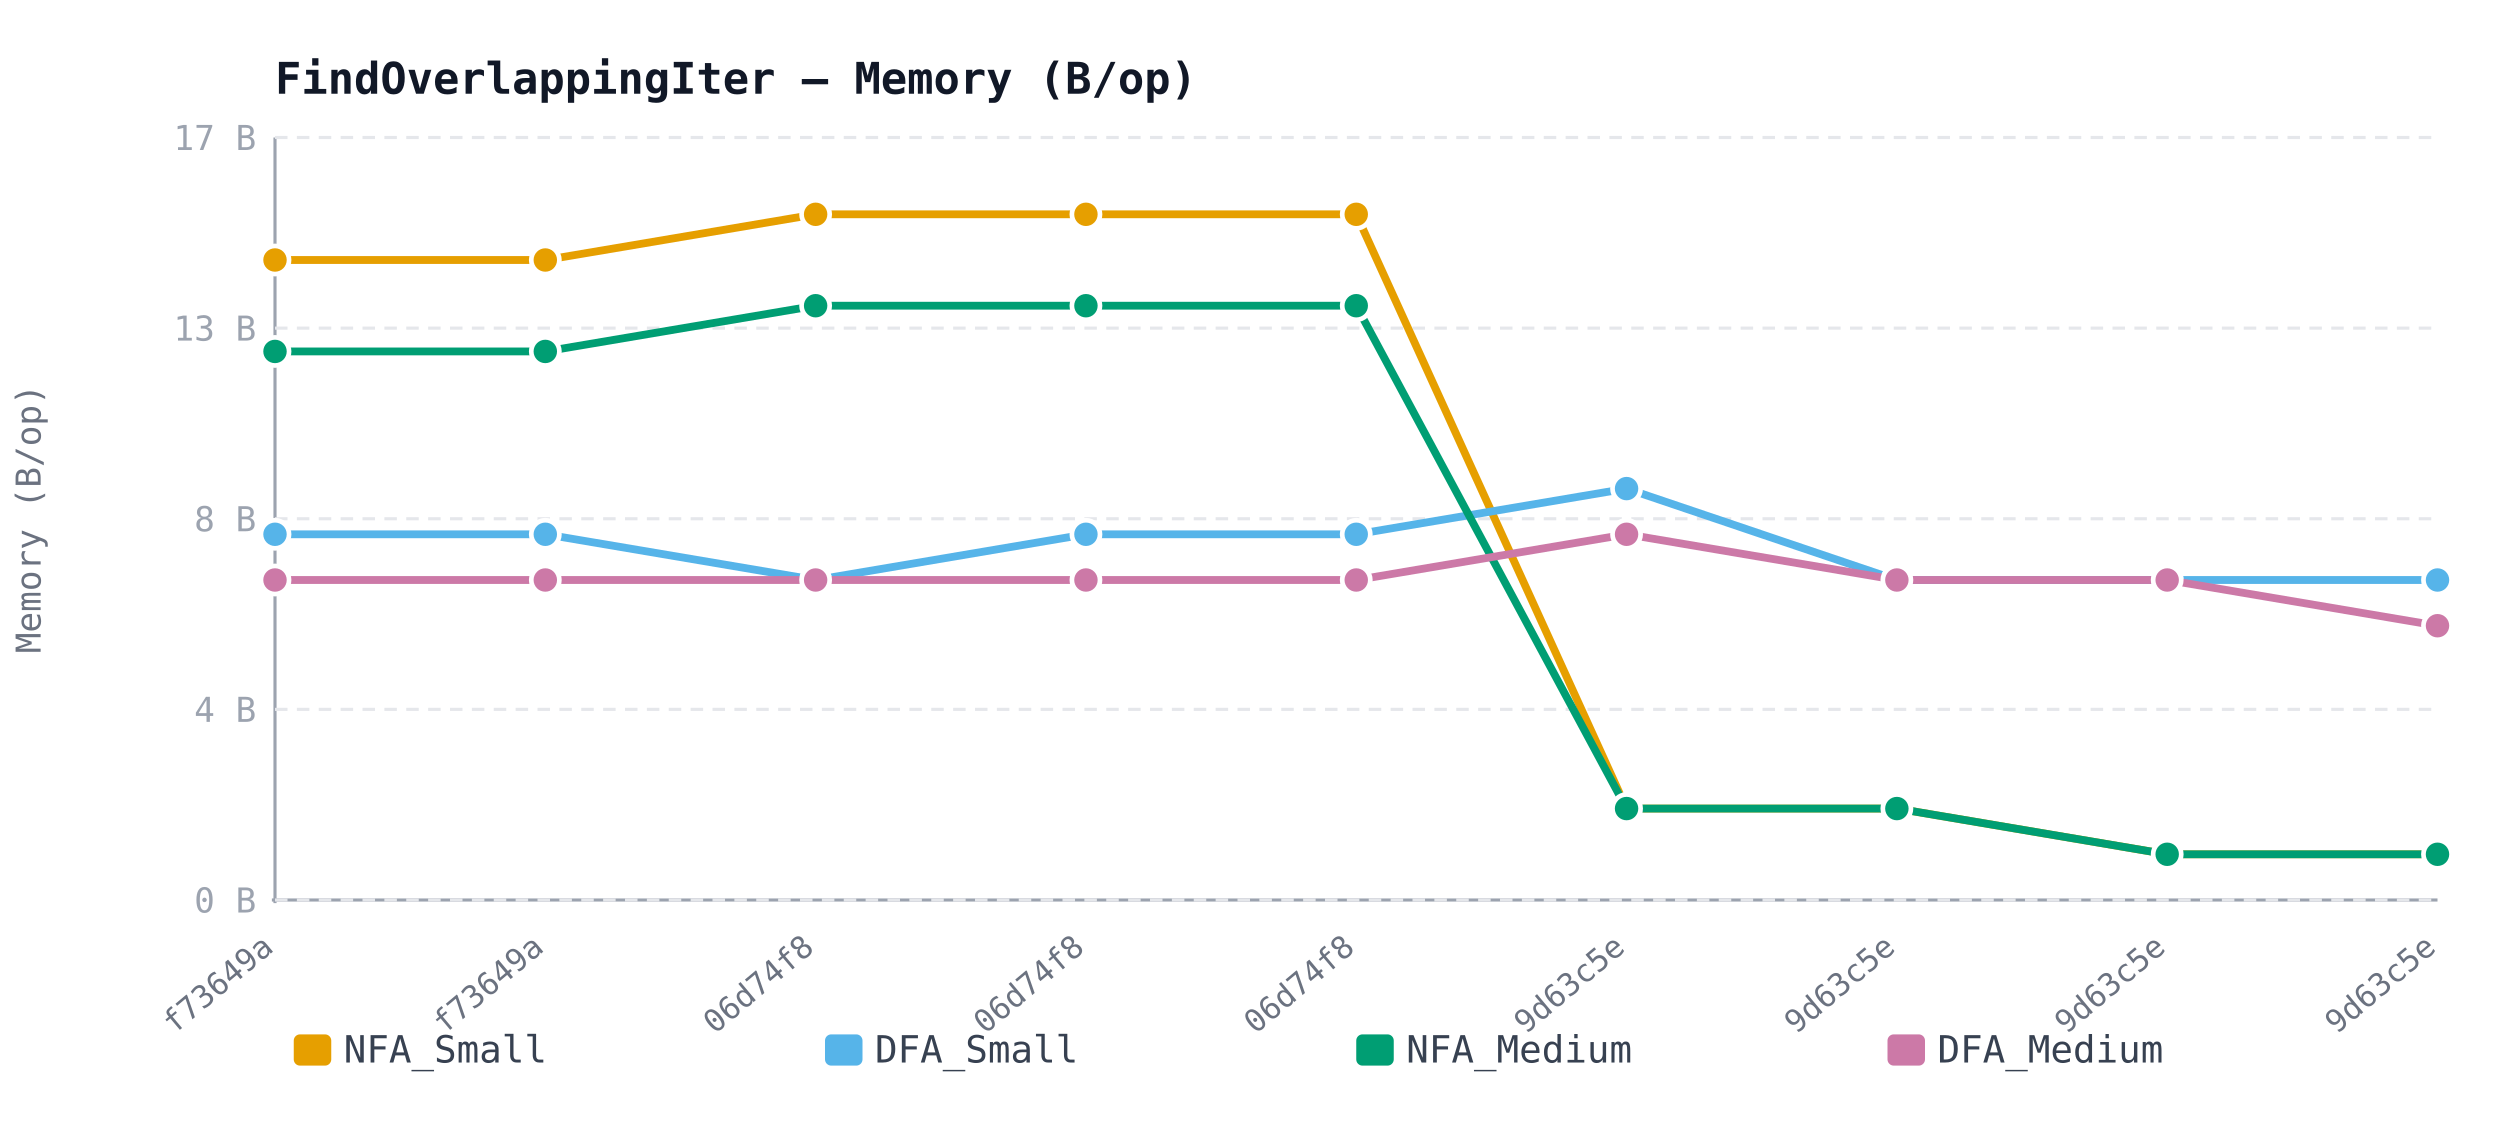
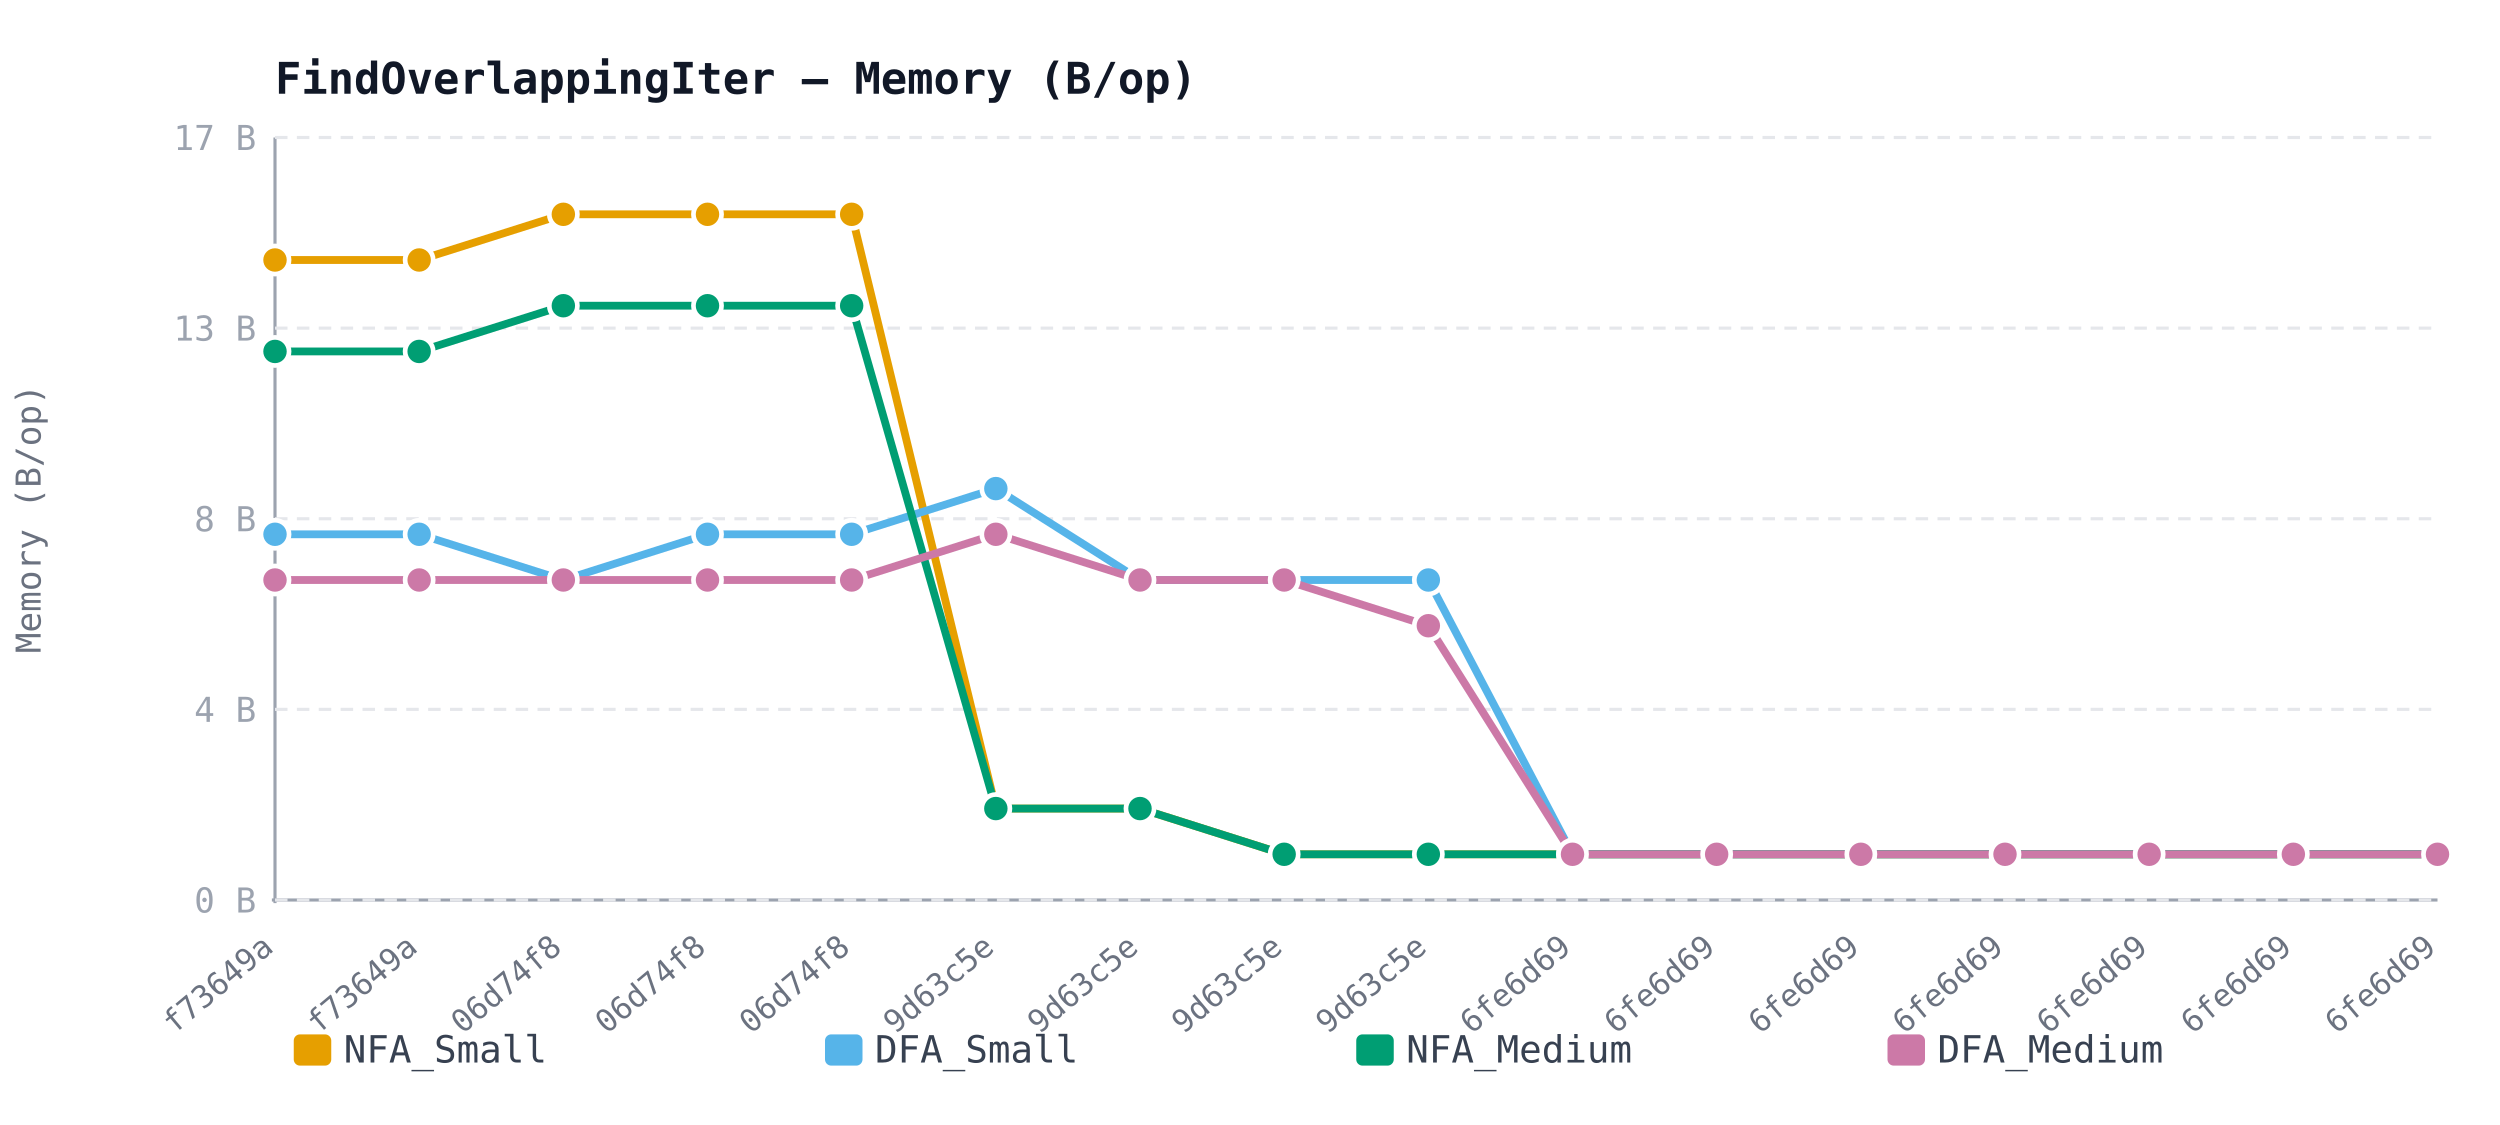
<svg xmlns="http://www.w3.org/2000/svg" viewBox="0 0 800 360" width="800" height="360">
  <style>
    text { font-family: ui-monospace, 'SFMono-Regular', Menlo, monospace; }
  </style>
  <rect width="800" height="360" fill="#ffffff" />
  <text x="88" y="30" font-size="14" font-weight="600" fill="#111827">FindOverlappingIter  —  Memory (B/op)</text>
  <line x1="88" y1="44" x2="88" y2="289" stroke="#9ca3af" stroke-width="1" />
  <line x1="87" y1="288" x2="780" y2="288" stroke="#9ca3af" stroke-width="1" />
  <line x1="88" y1="288.00" x2="780" y2="288.00" stroke="#e5e7eb" stroke-dasharray="4 3" stroke-width="1" />
  <text x="82" y="292.00" text-anchor="end" font-size="11" fill="#9ca3af">0 B</text>
  <line x1="88" y1="227.00" x2="780" y2="227.00" stroke="#e5e7eb" stroke-dasharray="4 3" stroke-width="1" />
  <text x="82" y="231.00" text-anchor="end" font-size="11" fill="#9ca3af">4 B</text>
  <line x1="88" y1="166.00" x2="780" y2="166.00" stroke="#e5e7eb" stroke-dasharray="4 3" stroke-width="1" />
  <text x="82" y="170.00" text-anchor="end" font-size="11" fill="#9ca3af">8 B</text>
  <line x1="88" y1="105.00" x2="780" y2="105.00" stroke="#e5e7eb" stroke-dasharray="4 3" stroke-width="1" />
  <text x="82" y="109.00" text-anchor="end" font-size="11" fill="#9ca3af">13 B</text>
  <line x1="88" y1="44.00" x2="780" y2="44.00" stroke="#e5e7eb" stroke-dasharray="4 3" stroke-width="1" />
  <text x="82" y="48.00" text-anchor="end" font-size="11" fill="#9ca3af">17 B</text>
  <text x="13" y="166.00" text-anchor="middle" font-size="11" fill="#6b7280" transform="rotate(-90 13 166.00)">Memory (B/op)</text>
  <text x="88.00" y="304" text-anchor="end" font-size="10" fill="#6b7280" transform="rotate(-40 88.00 304)">f73649a</text>
-   <text x="174.50" y="304" text-anchor="end" font-size="10" fill="#6b7280" transform="rotate(-40 174.50 304)">f73649a</text>
-   <text x="261.00" y="304" text-anchor="end" font-size="10" fill="#6b7280" transform="rotate(-40 261.00 304)">06d74f8</text>
-   <text x="347.50" y="304" text-anchor="end" font-size="10" fill="#6b7280" transform="rotate(-40 347.50 304)">06d74f8</text>
-   <text x="434.00" y="304" text-anchor="end" font-size="10" fill="#6b7280" transform="rotate(-40 434.00 304)">06d74f8</text>
-   <text x="520.50" y="304" text-anchor="end" font-size="10" fill="#6b7280" transform="rotate(-40 520.50 304)">9d63c5e</text>
-   <text x="607.00" y="304" text-anchor="end" font-size="10" fill="#6b7280" transform="rotate(-40 607.00 304)">9d63c5e</text>
-   <text x="693.50" y="304" text-anchor="end" font-size="10" fill="#6b7280" transform="rotate(-40 693.50 304)">9d63c5e</text>
-   <text x="780.00" y="304" text-anchor="end" font-size="10" fill="#6b7280" transform="rotate(-40 780.00 304)">9d63c5e</text>
-   <path d="M 88.00 83.20 L 174.50 83.20 L 261.00 68.58 L 347.50 68.58 L 434.00 68.58 L 520.50 258.74 L 607.00 258.74 L 693.50 273.37 L 780.00 273.37" fill="none" stroke="#e69f00" stroke-width="2.5" stroke-linejoin="round" stroke-linecap="round" />
+   <text x="134.13" y="304" text-anchor="end" font-size="10" fill="#6b7280" transform="rotate(-40 134.13 304)">f73649a</text>
+   <text x="180.27" y="304" text-anchor="end" font-size="10" fill="#6b7280" transform="rotate(-40 180.27 304)">06d74f8</text>
+   <text x="226.40" y="304" text-anchor="end" font-size="10" fill="#6b7280" transform="rotate(-40 226.40 304)">06d74f8</text>
+   <text x="272.53" y="304" text-anchor="end" font-size="10" fill="#6b7280" transform="rotate(-40 272.53 304)">06d74f8</text>
+   <text x="318.67" y="304" text-anchor="end" font-size="10" fill="#6b7280" transform="rotate(-40 318.67 304)">9d63c5e</text>
+   <text x="364.80" y="304" text-anchor="end" font-size="10" fill="#6b7280" transform="rotate(-40 364.80 304)">9d63c5e</text>
+   <text x="410.93" y="304" text-anchor="end" font-size="10" fill="#6b7280" transform="rotate(-40 410.93 304)">9d63c5e</text>
+   <text x="457.07" y="304" text-anchor="end" font-size="10" fill="#6b7280" transform="rotate(-40 457.07 304)">9d63c5e</text>
+   <text x="503.20" y="304" text-anchor="end" font-size="10" fill="#6b7280" transform="rotate(-40 503.20 304)">6fe6d69</text>
+   <text x="549.33" y="304" text-anchor="end" font-size="10" fill="#6b7280" transform="rotate(-40 549.33 304)">6fe6d69</text>
+   <text x="595.47" y="304" text-anchor="end" font-size="10" fill="#6b7280" transform="rotate(-40 595.47 304)">6fe6d69</text>
+   <text x="641.60" y="304" text-anchor="end" font-size="10" fill="#6b7280" transform="rotate(-40 641.60 304)">6fe6d69</text>
+   <text x="687.73" y="304" text-anchor="end" font-size="10" fill="#6b7280" transform="rotate(-40 687.73 304)">6fe6d69</text>
+   <text x="733.87" y="304" text-anchor="end" font-size="10" fill="#6b7280" transform="rotate(-40 733.87 304)">6fe6d69</text>
+   <text x="780.00" y="304" text-anchor="end" font-size="10" fill="#6b7280" transform="rotate(-40 780.00 304)">6fe6d69</text>
+   <path d="M 88.00 83.20 L 134.13 83.20 L 180.27 68.58 L 226.40 68.58 L 272.53 68.58 L 318.67 258.74 L 364.80 258.74 L 410.93 273.37 L 457.07 273.37 L 503.20 273.37 L 549.33 273.37 L 595.47 273.37 L 641.60 273.37 L 687.73 273.37 L 733.87 273.37 L 780.00 273.37" fill="none" stroke="#e69f00" stroke-width="2.5" stroke-linejoin="round" stroke-linecap="round" />
  <circle cx="88.00" cy="83.20" r="4.5" fill="#e69f00" stroke="white" stroke-width="1.5">
        </circle>
-   <circle cx="174.50" cy="83.20" r="4.5" fill="#e69f00" stroke="white" stroke-width="1.5">
+   <circle cx="134.13" cy="83.20" r="4.5" fill="#e69f00" stroke="white" stroke-width="1.5">
        </circle>
-   <circle cx="261.00" cy="68.58" r="4.5" fill="#e69f00" stroke="white" stroke-width="1.5">
+   <circle cx="180.27" cy="68.58" r="4.5" fill="#e69f00" stroke="white" stroke-width="1.5">
        </circle>
-   <circle cx="347.50" cy="68.58" r="4.5" fill="#e69f00" stroke="white" stroke-width="1.5">
+   <circle cx="226.40" cy="68.58" r="4.5" fill="#e69f00" stroke="white" stroke-width="1.5">
        </circle>
-   <circle cx="434.00" cy="68.58" r="4.5" fill="#e69f00" stroke="white" stroke-width="1.5">
+   <circle cx="272.53" cy="68.58" r="4.5" fill="#e69f00" stroke="white" stroke-width="1.5">
        </circle>
-   <circle cx="520.50" cy="258.74" r="4.5" fill="#e69f00" stroke="white" stroke-width="1.5">
+   <circle cx="318.67" cy="258.74" r="4.5" fill="#e69f00" stroke="white" stroke-width="1.5">
        </circle>
-   <circle cx="607.00" cy="258.74" r="4.5" fill="#e69f00" stroke="white" stroke-width="1.5">
+   <circle cx="364.80" cy="258.74" r="4.5" fill="#e69f00" stroke="white" stroke-width="1.5">
        </circle>
-   <circle cx="693.50" cy="273.37" r="4.5" fill="#e69f00" stroke="white" stroke-width="1.5">
+   <circle cx="410.93" cy="273.37" r="4.5" fill="#e69f00" stroke="white" stroke-width="1.5">
+         </circle>
+   <circle cx="457.07" cy="273.37" r="4.5" fill="#e69f00" stroke="white" stroke-width="1.5">
+         </circle>
+   <circle cx="503.20" cy="273.37" r="4.5" fill="#e69f00" stroke="white" stroke-width="1.5">
+         </circle>
+   <circle cx="549.33" cy="273.37" r="4.5" fill="#e69f00" stroke="white" stroke-width="1.5">
+         </circle>
+   <circle cx="595.47" cy="273.37" r="4.5" fill="#e69f00" stroke="white" stroke-width="1.5">
+         </circle>
+   <circle cx="641.60" cy="273.37" r="4.5" fill="#e69f00" stroke="white" stroke-width="1.5">
+         </circle>
+   <circle cx="687.73" cy="273.37" r="4.5" fill="#e69f00" stroke="white" stroke-width="1.5">
+         </circle>
+   <circle cx="733.87" cy="273.37" r="4.5" fill="#e69f00" stroke="white" stroke-width="1.5">
        </circle>
  <circle cx="780.00" cy="273.37" r="4.5" fill="#e69f00" stroke="white" stroke-width="1.5">
        </circle>
-   <path d="M 88.00 170.97 L 174.50 170.97 L 261.00 185.60 L 347.50 170.97 L 434.00 170.97 L 520.50 156.35 L 607.00 185.60 L 693.50 185.60 L 780.00 185.60" fill="none" stroke="#56b4e9" stroke-width="2.5" stroke-linejoin="round" stroke-linecap="round" />
+   <path d="M 88.00 170.97 L 134.13 170.97 L 180.27 185.60 L 226.40 170.97 L 272.53 170.97 L 318.67 156.35 L 364.80 185.60 L 410.93 185.60 L 457.07 185.60 L 503.20 273.37 L 549.33 273.37 L 595.47 273.37 L 641.60 273.37 L 687.73 273.37 L 733.87 273.37 L 780.00 273.37" fill="none" stroke="#56b4e9" stroke-width="2.5" stroke-linejoin="round" stroke-linecap="round" />
  <circle cx="88.00" cy="170.97" r="4.5" fill="#56b4e9" stroke="white" stroke-width="1.5">
        </circle>
-   <circle cx="174.50" cy="170.97" r="4.5" fill="#56b4e9" stroke="white" stroke-width="1.5">
+   <circle cx="134.13" cy="170.97" r="4.5" fill="#56b4e9" stroke="white" stroke-width="1.5">
        </circle>
-   <circle cx="261.00" cy="185.60" r="4.5" fill="#56b4e9" stroke="white" stroke-width="1.5">
+   <circle cx="180.27" cy="185.60" r="4.5" fill="#56b4e9" stroke="white" stroke-width="1.5">
        </circle>
-   <circle cx="347.50" cy="170.97" r="4.5" fill="#56b4e9" stroke="white" stroke-width="1.5">
+   <circle cx="226.40" cy="170.97" r="4.5" fill="#56b4e9" stroke="white" stroke-width="1.5">
        </circle>
-   <circle cx="434.00" cy="170.97" r="4.5" fill="#56b4e9" stroke="white" stroke-width="1.5">
+   <circle cx="272.53" cy="170.97" r="4.5" fill="#56b4e9" stroke="white" stroke-width="1.5">
        </circle>
-   <circle cx="520.50" cy="156.35" r="4.5" fill="#56b4e9" stroke="white" stroke-width="1.5">
+   <circle cx="318.67" cy="156.35" r="4.5" fill="#56b4e9" stroke="white" stroke-width="1.5">
        </circle>
-   <circle cx="607.00" cy="185.60" r="4.5" fill="#56b4e9" stroke="white" stroke-width="1.5">
+   <circle cx="364.80" cy="185.60" r="4.5" fill="#56b4e9" stroke="white" stroke-width="1.5">
        </circle>
-   <circle cx="693.50" cy="185.60" r="4.5" fill="#56b4e9" stroke="white" stroke-width="1.5">
+   <circle cx="410.93" cy="185.60" r="4.5" fill="#56b4e9" stroke="white" stroke-width="1.5">
        </circle>
-   <circle cx="780.00" cy="185.60" r="4.5" fill="#56b4e9" stroke="white" stroke-width="1.5">
+   <circle cx="457.07" cy="185.60" r="4.5" fill="#56b4e9" stroke="white" stroke-width="1.5">
        </circle>
-   <path d="M 88.00 112.46 L 174.50 112.46 L 261.00 97.83 L 347.50 97.83 L 434.00 97.83 L 520.50 258.74 L 607.00 258.74 L 693.50 273.37 L 780.00 273.37" fill="none" stroke="#009e73" stroke-width="2.5" stroke-linejoin="round" stroke-linecap="round" />
+   <circle cx="503.20" cy="273.37" r="4.5" fill="#56b4e9" stroke="white" stroke-width="1.5">
+         </circle>
+   <circle cx="549.33" cy="273.37" r="4.5" fill="#56b4e9" stroke="white" stroke-width="1.5">
+         </circle>
+   <circle cx="595.47" cy="273.37" r="4.5" fill="#56b4e9" stroke="white" stroke-width="1.5">
+         </circle>
+   <circle cx="641.60" cy="273.37" r="4.5" fill="#56b4e9" stroke="white" stroke-width="1.5">
+         </circle>
+   <circle cx="687.73" cy="273.37" r="4.5" fill="#56b4e9" stroke="white" stroke-width="1.5">
+         </circle>
+   <circle cx="733.87" cy="273.37" r="4.5" fill="#56b4e9" stroke="white" stroke-width="1.5">
+         </circle>
+   <circle cx="780.00" cy="273.37" r="4.5" fill="#56b4e9" stroke="white" stroke-width="1.5">
+         </circle>
+   <path d="M 88.00 112.46 L 134.13 112.46 L 180.27 97.83 L 226.40 97.83 L 272.53 97.83 L 318.67 258.74 L 364.80 258.74 L 410.93 273.37 L 457.07 273.37 L 503.20 273.37 L 549.33 273.37 L 595.47 273.37 L 641.60 273.37 L 687.73 273.37 L 733.87 273.37 L 780.00 273.37" fill="none" stroke="#009e73" stroke-width="2.5" stroke-linejoin="round" stroke-linecap="round" />
  <circle cx="88.00" cy="112.46" r="4.5" fill="#009e73" stroke="white" stroke-width="1.5">
        </circle>
-   <circle cx="174.50" cy="112.46" r="4.5" fill="#009e73" stroke="white" stroke-width="1.5">
+   <circle cx="134.13" cy="112.46" r="4.5" fill="#009e73" stroke="white" stroke-width="1.5">
        </circle>
-   <circle cx="261.00" cy="97.83" r="4.5" fill="#009e73" stroke="white" stroke-width="1.5">
+   <circle cx="180.27" cy="97.83" r="4.5" fill="#009e73" stroke="white" stroke-width="1.5">
        </circle>
-   <circle cx="347.50" cy="97.83" r="4.5" fill="#009e73" stroke="white" stroke-width="1.5">
+   <circle cx="226.40" cy="97.83" r="4.5" fill="#009e73" stroke="white" stroke-width="1.5">
        </circle>
-   <circle cx="434.00" cy="97.83" r="4.5" fill="#009e73" stroke="white" stroke-width="1.5">
+   <circle cx="272.53" cy="97.83" r="4.5" fill="#009e73" stroke="white" stroke-width="1.5">
        </circle>
-   <circle cx="520.50" cy="258.74" r="4.5" fill="#009e73" stroke="white" stroke-width="1.5">
+   <circle cx="318.67" cy="258.74" r="4.5" fill="#009e73" stroke="white" stroke-width="1.5">
        </circle>
-   <circle cx="607.00" cy="258.74" r="4.5" fill="#009e73" stroke="white" stroke-width="1.5">
+   <circle cx="364.80" cy="258.74" r="4.5" fill="#009e73" stroke="white" stroke-width="1.5">
        </circle>
-   <circle cx="693.50" cy="273.37" r="4.5" fill="#009e73" stroke="white" stroke-width="1.5">
+   <circle cx="410.93" cy="273.37" r="4.5" fill="#009e73" stroke="white" stroke-width="1.5">
+         </circle>
+   <circle cx="457.07" cy="273.37" r="4.5" fill="#009e73" stroke="white" stroke-width="1.5">
+         </circle>
+   <circle cx="503.20" cy="273.37" r="4.5" fill="#009e73" stroke="white" stroke-width="1.5">
+         </circle>
+   <circle cx="549.33" cy="273.37" r="4.5" fill="#009e73" stroke="white" stroke-width="1.5">
+         </circle>
+   <circle cx="595.47" cy="273.37" r="4.5" fill="#009e73" stroke="white" stroke-width="1.5">
+         </circle>
+   <circle cx="641.60" cy="273.37" r="4.5" fill="#009e73" stroke="white" stroke-width="1.5">
+         </circle>
+   <circle cx="687.73" cy="273.37" r="4.5" fill="#009e73" stroke="white" stroke-width="1.5">
+         </circle>
+   <circle cx="733.87" cy="273.37" r="4.5" fill="#009e73" stroke="white" stroke-width="1.5">
        </circle>
  <circle cx="780.00" cy="273.37" r="4.5" fill="#009e73" stroke="white" stroke-width="1.5">
        </circle>
-   <path d="M 88.00 185.60 L 174.50 185.60 L 261.00 185.60 L 347.50 185.60 L 434.00 185.60 L 520.50 170.97 L 607.00 185.60 L 693.50 185.60 L 780.00 200.23" fill="none" stroke="#cc79a7" stroke-width="2.5" stroke-linejoin="round" stroke-linecap="round" />
+   <path d="M 88.00 185.60 L 134.13 185.60 L 180.27 185.60 L 226.40 185.60 L 272.53 185.60 L 318.67 170.97 L 364.80 185.60 L 410.93 185.60 L 457.07 200.23 L 503.20 273.37 L 549.33 273.37 L 595.47 273.37 L 641.60 273.37 L 687.73 273.37 L 733.87 273.37 L 780.00 273.37" fill="none" stroke="#cc79a7" stroke-width="2.5" stroke-linejoin="round" stroke-linecap="round" />
  <circle cx="88.00" cy="185.60" r="4.5" fill="#cc79a7" stroke="white" stroke-width="1.5">
        </circle>
-   <circle cx="174.50" cy="185.60" r="4.5" fill="#cc79a7" stroke="white" stroke-width="1.5">
+   <circle cx="134.13" cy="185.60" r="4.5" fill="#cc79a7" stroke="white" stroke-width="1.5">
        </circle>
-   <circle cx="261.00" cy="185.60" r="4.5" fill="#cc79a7" stroke="white" stroke-width="1.5">
+   <circle cx="180.27" cy="185.60" r="4.5" fill="#cc79a7" stroke="white" stroke-width="1.5">
        </circle>
-   <circle cx="347.50" cy="185.60" r="4.5" fill="#cc79a7" stroke="white" stroke-width="1.5">
+   <circle cx="226.40" cy="185.60" r="4.5" fill="#cc79a7" stroke="white" stroke-width="1.5">
        </circle>
-   <circle cx="434.00" cy="185.60" r="4.5" fill="#cc79a7" stroke="white" stroke-width="1.5">
+   <circle cx="272.53" cy="185.60" r="4.5" fill="#cc79a7" stroke="white" stroke-width="1.5">
        </circle>
-   <circle cx="520.50" cy="170.97" r="4.5" fill="#cc79a7" stroke="white" stroke-width="1.5">
+   <circle cx="318.67" cy="170.97" r="4.5" fill="#cc79a7" stroke="white" stroke-width="1.5">
        </circle>
-   <circle cx="607.00" cy="185.60" r="4.5" fill="#cc79a7" stroke="white" stroke-width="1.5">
+   <circle cx="364.80" cy="185.60" r="4.5" fill="#cc79a7" stroke="white" stroke-width="1.5">
        </circle>
-   <circle cx="693.50" cy="185.60" r="4.5" fill="#cc79a7" stroke="white" stroke-width="1.5">
+   <circle cx="410.93" cy="185.60" r="4.5" fill="#cc79a7" stroke="white" stroke-width="1.5">
        </circle>
-   <circle cx="780.00" cy="200.23" r="4.5" fill="#cc79a7" stroke="white" stroke-width="1.5">
+   <circle cx="457.07" cy="200.23" r="4.5" fill="#cc79a7" stroke="white" stroke-width="1.5">
+         </circle>
+   <circle cx="503.20" cy="273.37" r="4.5" fill="#cc79a7" stroke="white" stroke-width="1.5">
+         </circle>
+   <circle cx="549.33" cy="273.37" r="4.5" fill="#cc79a7" stroke="white" stroke-width="1.5">
+         </circle>
+   <circle cx="595.47" cy="273.37" r="4.5" fill="#cc79a7" stroke="white" stroke-width="1.5">
+         </circle>
+   <circle cx="641.60" cy="273.37" r="4.5" fill="#cc79a7" stroke="white" stroke-width="1.5">
+         </circle>
+   <circle cx="687.73" cy="273.37" r="4.5" fill="#cc79a7" stroke="white" stroke-width="1.5">
+         </circle>
+   <circle cx="733.87" cy="273.37" r="4.5" fill="#cc79a7" stroke="white" stroke-width="1.5">
+         </circle>
+   <circle cx="780.00" cy="273.37" r="4.5" fill="#cc79a7" stroke="white" stroke-width="1.5">
        </circle>
  <rect x="94" y="331" width="12" height="10" rx="2" fill="#e69f00" />
  <text x="110" y="340" font-size="12" fill="#374151">NFA_Small</text>
  <rect x="264" y="331" width="12" height="10" rx="2" fill="#56b4e9" />
  <text x="280" y="340" font-size="12" fill="#374151">DFA_Small</text>
  <rect x="434" y="331" width="12" height="10" rx="2" fill="#009e73" />
  <text x="450" y="340" font-size="12" fill="#374151">NFA_Medium</text>
  <rect x="604" y="331" width="12" height="10" rx="2" fill="#cc79a7" />
  <text x="620" y="340" font-size="12" fill="#374151">DFA_Medium</text>
</svg>
